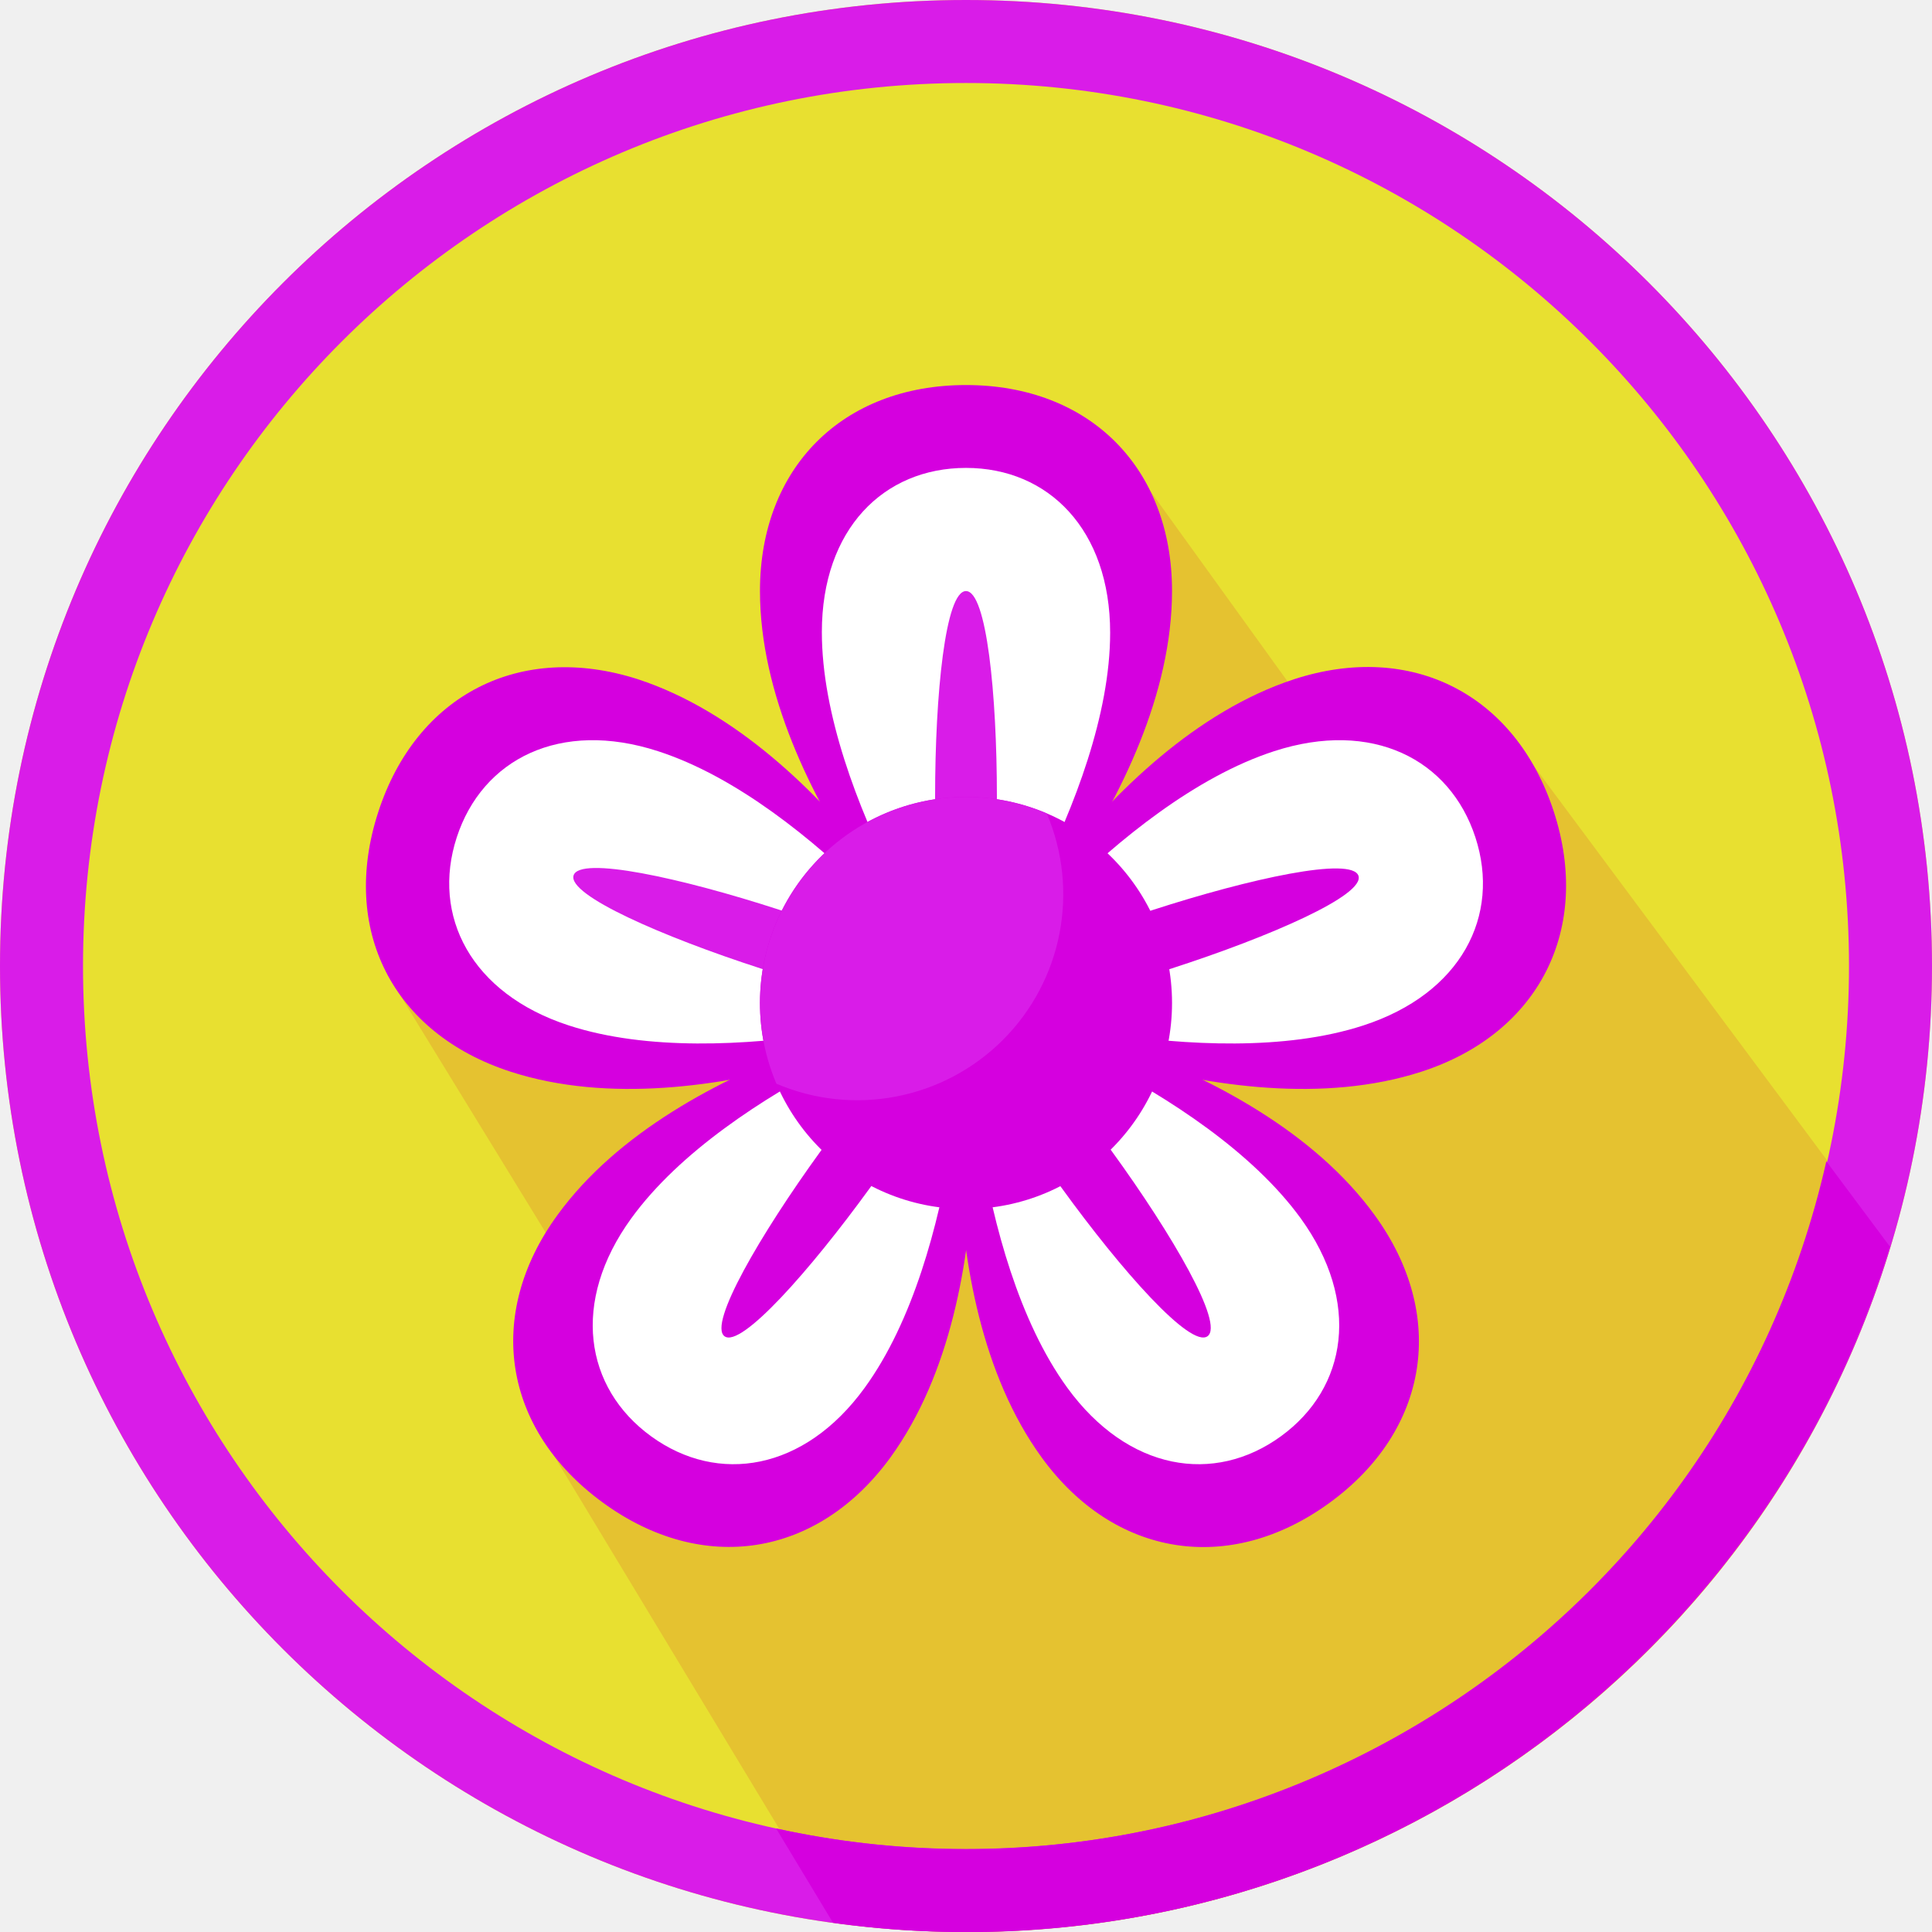
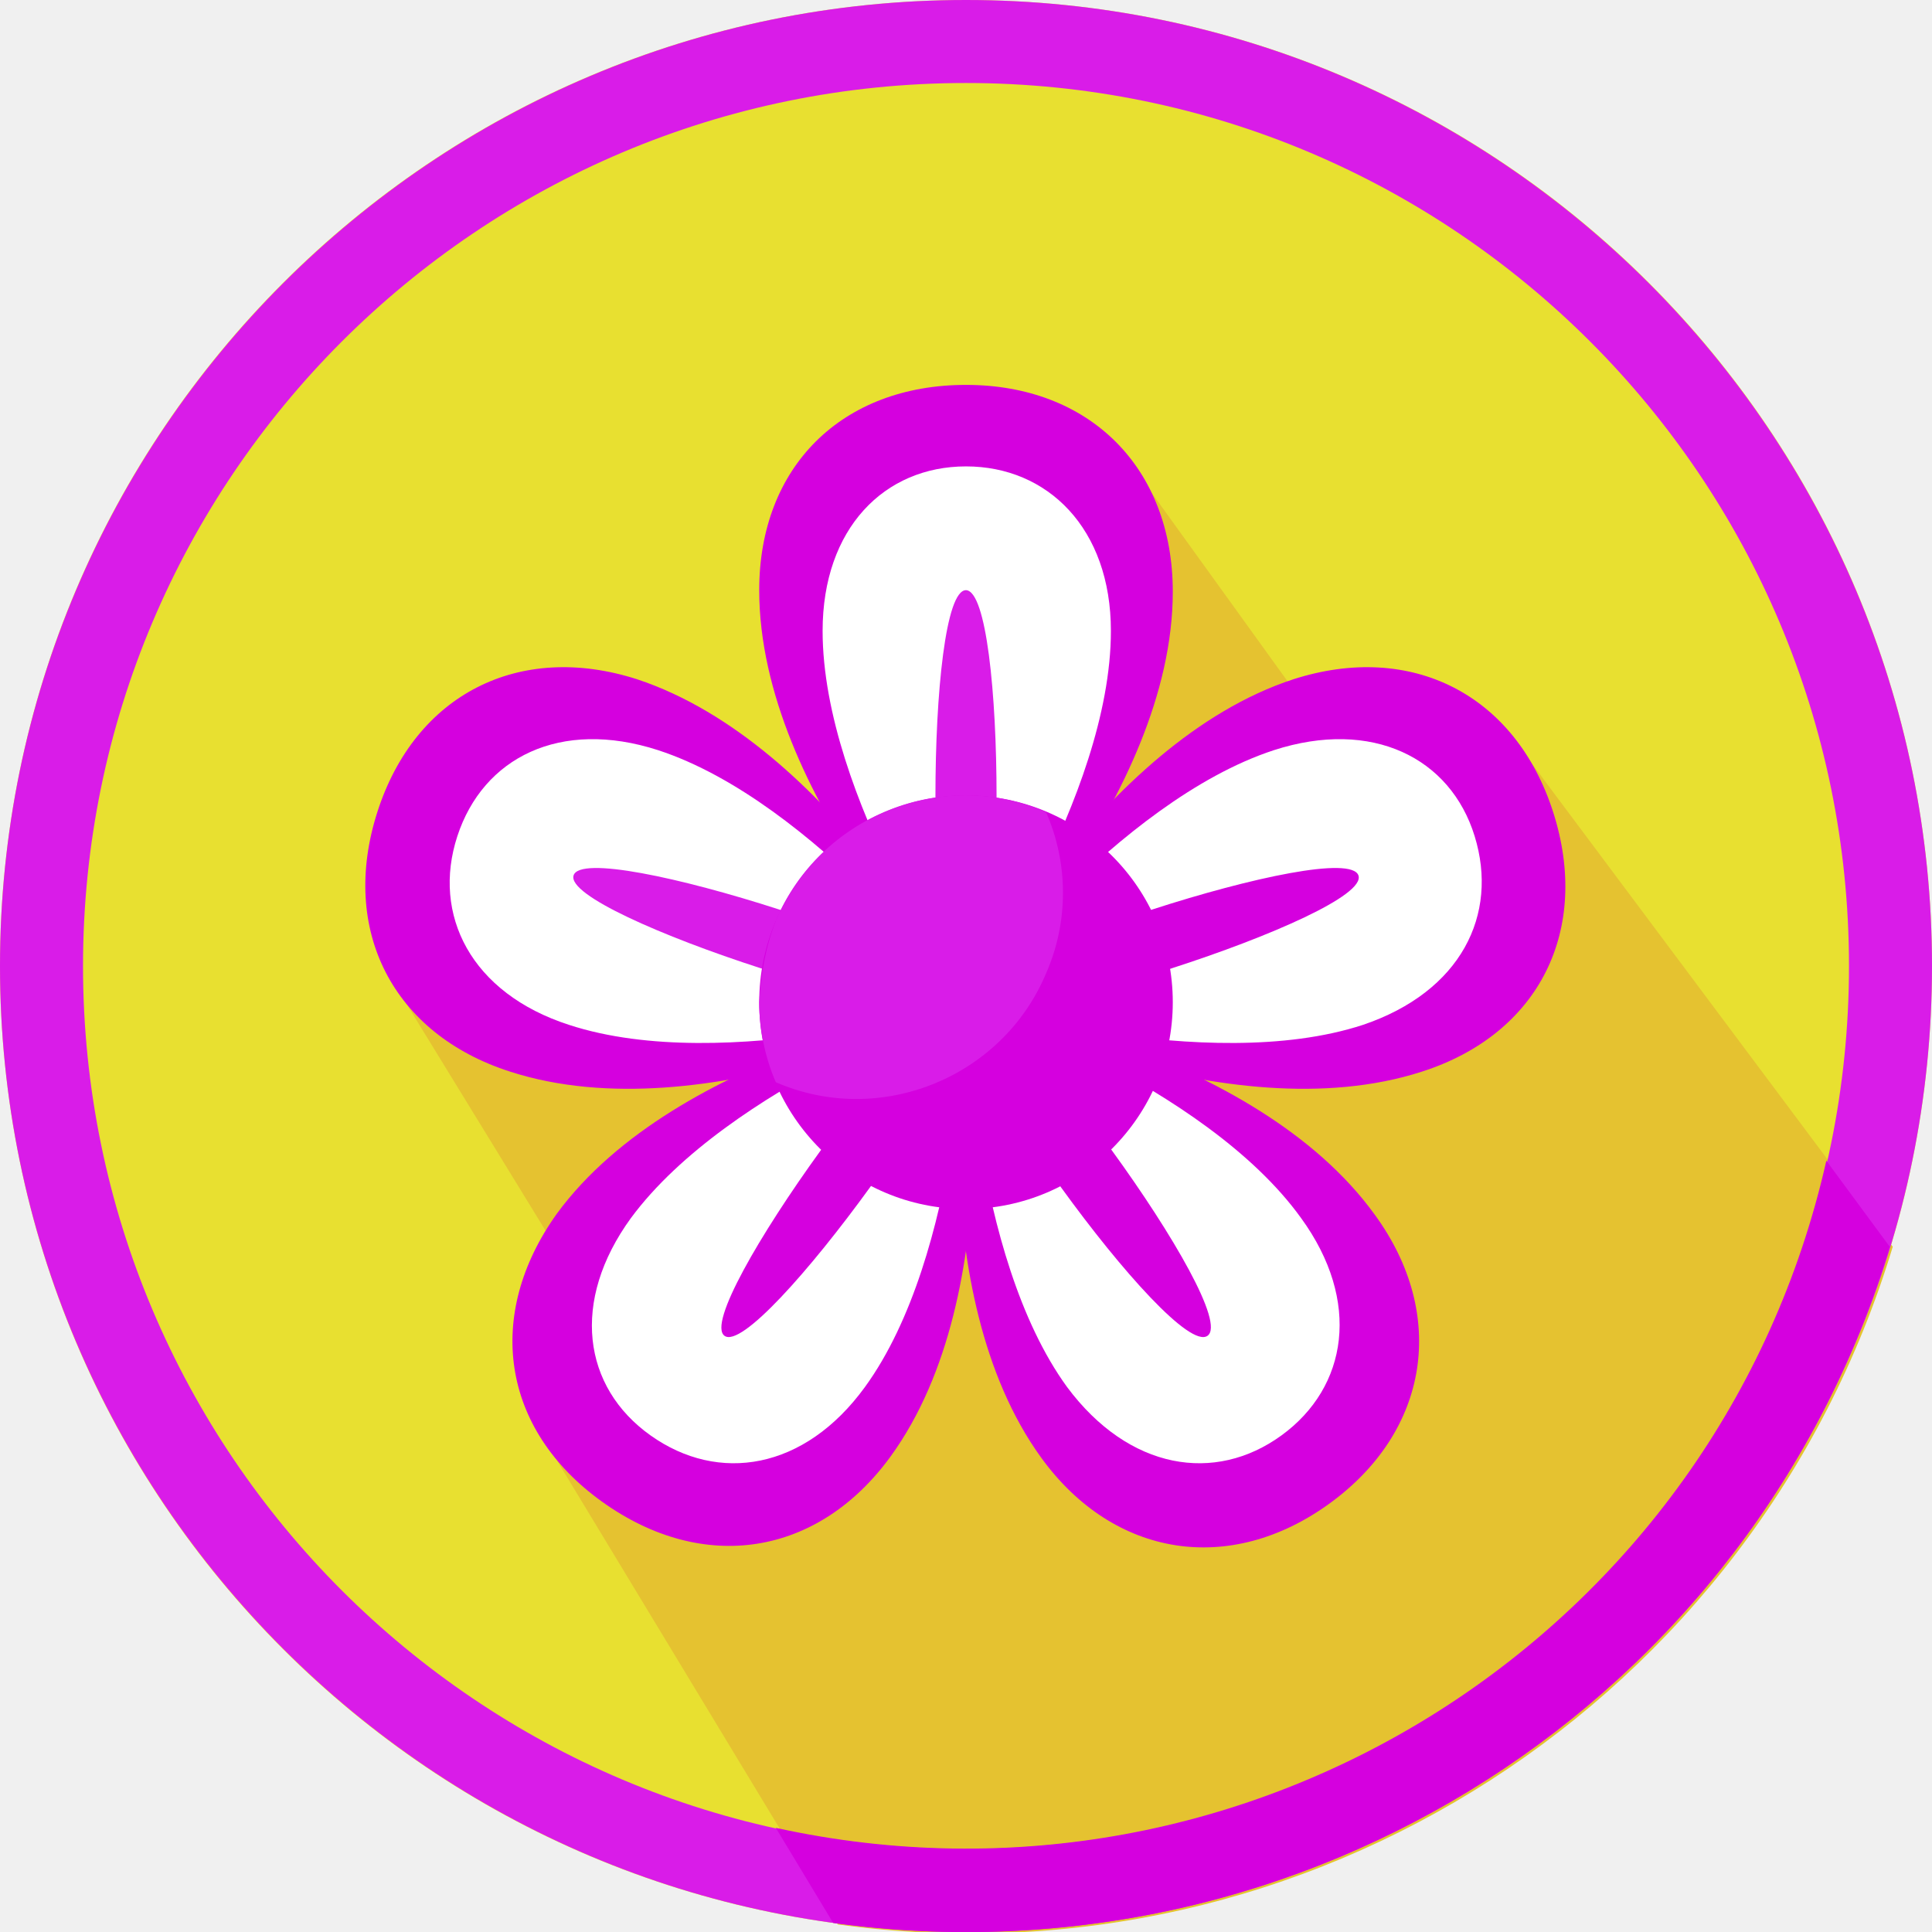
- <svg xmlns="http://www.w3.org/2000/svg" id="Layer_1" data-name="Layer 1" viewBox="0 0 128 128">
-   <defs>
-     <style>.cls-1{fill:#e8e030;}.cls-2{fill:#e5c230;}.cls-3{fill:#d500df;}.cls-4{fill:#fff;}.cls-5{fill:#d91ce8;}</style>
-   </defs>
-   <circle class="cls-1" cx="64" cy="64" r="64" />
-   <path class="cls-2" d="M100.88,49.75l-10,3.13-15.5-21.5L56.75,56.63,25.63,64.5,40.5,88.75,36.13,95.5,55.4,127.41a63.91,63.91,0,0,0,69.86-44.87Z" />
-   <g id="pet">
-     <path class="cls-3" d="M64,66.45S50.35,52.8,50.35,39.15C50.35,31,55.81,25.51,64,25.51S77.65,31,77.65,39.15C77.65,52.8,64,66.45,64,66.45" />
-     <path class="cls-4" d="M64,66.45S54.45,52.8,54.45,41.88C54.45,35.06,58.54,31,64,31s9.55,4.09,9.55,10.92C73.55,52.8,64,66.45,64,66.45" />
-     <path class="cls-5" d="M64,66.45c-2.73,0-2.73-27.29,0-27.29s2.73,27.29,0,27.29" />
+ <svg xmlns="http://www.w3.org/2000/svg" version="1.1" id="Icon" x="0px" y="0px" viewBox="0 0 128 128" style="enable-background:new 0 0 128 128;" xml:space="preserve">
+   <style type="text/css">
+ 	.st0{fill:#E8E030;}
+ 	.st1{fill:#E5C230;}
+ 	.st2{fill:#D91CE8;}
+ 	.st3{fill:#D500DF;}
+ 	.st4{fill:#FFFFFF;}
+ </style>
+   <g id="Circle">
+     <circle class="st0" cx="64" cy="64" r="64" />
+     <path class="st1" d="M100.9,49.8l-10,3.1L75.4,31.4L56.8,56.6l-31.1,7.9l14.9,24.3l-4.4,6.8l19.3,31.9   c31.2,4.3,60.8-14.8,69.9-44.9L100.9,49.8z" />
+     <path class="st2" d="M64,0C28.7,0,0,28.7,0,64s28.7,64,64,64s64-28.7,64-64S99.3,0,64,0z M64,122.5C31.7,122.5,5.5,96.3,5.5,64   S31.7,5.5,64,5.5s58.5,26.2,58.5,58.5S96.3,122.5,64,122.5z M54.8,127.4L54.8,127.4" />
+     <path class="st3" d="M125.2,82.6l-4.2-5.7c-7.1,31.4-38.2,51.1-69.6,44.2l3.8,6.3C86.4,131.7,116.1,112.8,125.2,82.6L125.2,82.6z" />
  </g>
-   <g id="pet-2" data-name="pet">
-     <path class="cls-3" d="M64,66.45S72.76,49.25,85.74,45c7.79-2.53,14.67,1,17.2,8.76S102,68.46,94.18,71C81.2,75.21,64,66.45,64,66.45" />
-     <path class="cls-4" d="M64,66.45s10-13.3,20.41-16.68c6.49-2.11,11.65.52,13.34,5.71s-.94,10.35-7.43,12.46C79.93,71.32,64,66.45,64,66.45" />
-     <path class="cls-3" d="M64,66.45c-.84-2.6,25.11-11,26-8.43S64.84,69,64,66.45" />
+   <g id="Flower">
+     <g id="pet">
+       <path class="st3" d="M64,66.4c0,0-13.7-13.6-13.7-27.3c0-8.2,5.5-13.6,13.7-13.6S77.7,31,77.7,39.2C77.7,52.8,64,66.4,64,66.4" />
+       <path class="st4" d="M64,66.4c0,0-9.5-13.6-9.5-24.6c0-6.8,4.1-10.9,9.5-10.9s9.6,4.1,9.6,10.9C73.6,52.8,64,66.4,64,66.4" />
+       <path class="st2" d="M64,66.4c-2.7,0-2.7-27.3,0-27.3C66.7,39.2,66.7,66.4,64,66.4" />
+     </g>
+     <g id="pet-2">
+       <path class="st3" d="M64,66.4c0,0,8.8-17.2,21.7-21.4c7.8-2.5,14.7,1,17.2,8.8S102,68.5,94.2,71C81.2,75.2,64,66.4,64,66.4" />
+       <path class="st4" d="M64,66.4c0,0,10-13.3,20.4-16.7c6.5-2.1,11.7,0.5,13.3,5.7s-0.9,10.3-7.4,12.5C79.9,71.3,64,66.4,64,66.4" />
+       <path class="st3" d="M64,66.4c-0.8-2.6,25.1-11,26-8.4S64.8,69,64,66.4" />
+     </g>
+     <g id="pet-3">
+       <path class="st3" d="M64,66.4c0,0,19.1,3,27.1,14.1c4.8,6.6,3.6,14.3-3,19.1s-14.3,3.6-19.1-3C61,85.6,64,66.5,64,66.4" />
+       <path class="st4" d="M64,66.4c0,0,15.8,5.4,22.2,14.3c4,5.5,3.1,11.2-1.3,14.4s-10.1,2.3-14.2-3.2C64.3,83.1,64,66.4,64,66.4" />
+       <path class="st3" d="M64,66.4c2.2-1.6,18.3,20.5,16,22.1S61.8,68.1,64,66.4" />
+     </g>
+     <g id="pet-4">
+       <path class="st3" d="M64,66.4c0,0,3,19.1-5,30.1c-4.8,6.6-12.4,7.8-19.1,3s-7.8-12.4-3-19.1C44.9,69.5,64,66.4,64,66.4" />
+       <path class="st4" d="M64,66.4c0,0-0.3,16.7-6.7,25.5c-4,5.5-9.7,6.4-14.2,3.2s-5.3-8.9-1.3-14.4C48.3,71.9,64,66.4,64,66.4" />
+       <path class="st3" d="M64,66.4c2.2,1.6-13.8,23.7-16,22.1S61.8,64.8,64,66.4" />
+     </g>
+     <g id="pet-5">
+       <path class="st3" d="M64,66.4c0,0-17.2,8.8-30.2,4.6c-7.8-2.5-11.3-9.4-8.8-17.2s9.4-11.3,17.2-8.8C55.2,49.3,64,66.4,64,66.4" />
+       <path class="st4" d="M64,66.4c0,0-15.9,4.9-26.3,1.5c-6.5-2.1-9.1-7.3-7.4-12.5s6.8-7.8,13.3-5.7C54,53.1,64,66.4,64,66.4" />
+       <path class="st2" d="M64,66.4C63.2,69,37.2,60.6,38,58S64.8,63.8,64,66.4" />
+     </g>
+     <circle class="st3" cx="64" cy="66.4" r="13.7" />
+     <path class="st2" d="M50.3,66.4c0,1.8,0.4,3.7,1.1,5.3c6.9,3,15-0.3,17.9-7.2c1.5-3.4,1.5-7.3,0-10.7c-6.9-3-15,0.3-17.9,7.2   C50.7,62.8,50.4,64.6,50.3,66.4L50.3,66.4z" />
  </g>
-   <g id="pet-3" data-name="pet">
-     <path class="cls-3" d="M64,66.45s19.06,3,27.08,14.06c4.81,6.62,3.61,14.25-3,19.06s-14.25,3.61-19.06-3c-8-11-5-30.1-5-30.1" />
-     <path class="cls-4" d="M64,66.45s15.75,5.43,22.17,14.26c4,5.52,3.11,11.24-1.31,14.45s-10.13,2.3-14.15-3.22C64.29,83.1,64,66.45,64,66.45" />
-     <path class="cls-3" d="M64,66.45c2.21-1.6,18.25,20.48,16,22.08S61.79,68.05,64,66.45" />
-   </g>
-   <g id="pet-4" data-name="pet">
-     <path class="cls-3" d="M64,66.45s3,19.06-5,30.1c-4.81,6.62-12.44,7.83-19.06,3s-7.83-12.44-3-19.06c8-11,27.08-14.06,27.08-14.06" />
-     <path class="cls-4" d="M64,66.45s-.29,16.66-6.71,25.49c-4,5.52-9.73,6.43-14.15,3.22s-5.32-8.93-1.31-14.45C48.25,71.87,64,66.45,64,66.45" />
-     <path class="cls-3" d="M64,66.45c2.21,1.6-13.83,23.69-16,22.08S61.79,64.84,64,66.45" />
-   </g>
-   <g id="pet-5" data-name="pet">
-     <path class="cls-3" d="M64,66.45S46.8,75.21,33.82,71C26,68.46,22.53,61.58,25.06,53.8S34.47,42.5,42.26,45C55.24,49.25,64,66.45,64,66.45" />
-     <path class="cls-4" d="M64,66.45s-15.93,4.87-26.31,1.49c-6.49-2.11-9.12-7.27-7.43-12.46s6.85-7.82,13.34-5.71C54,53.14,64,66.45,64,66.45" />
-     <path class="cls-5" d="M64,66.45C63.16,69,37.2,60.61,38,58s26.8,5.84,26,8.43" />
-   </g>
-   <circle class="cls-3" cx="64" cy="66.45" r="13.65" />
-   <path class="cls-5" d="M50.35,66.45a13.6,13.6,0,0,0,1.09,5.35A13.65,13.65,0,0,0,69.35,53.89a13.65,13.65,0,0,0-19,12.55Z" />
-   <path class="cls-5" d="M64,0a64,64,0,1,0,64,64A64,64,0,0,0,64,0Zm0,122.5A58.5,58.5,0,1,1,122.5,64,58.5,58.5,0,0,1,64,122.5Zm-9.25,4.88,0,0" />
-   <path class="cls-3" d="M125.24,82.63,121,76.94a58.49,58.49,0,0,1-69.58,44.2l3.77,6.25a63.92,63.92,0,0,0,70-44.75Z" />
</svg>
